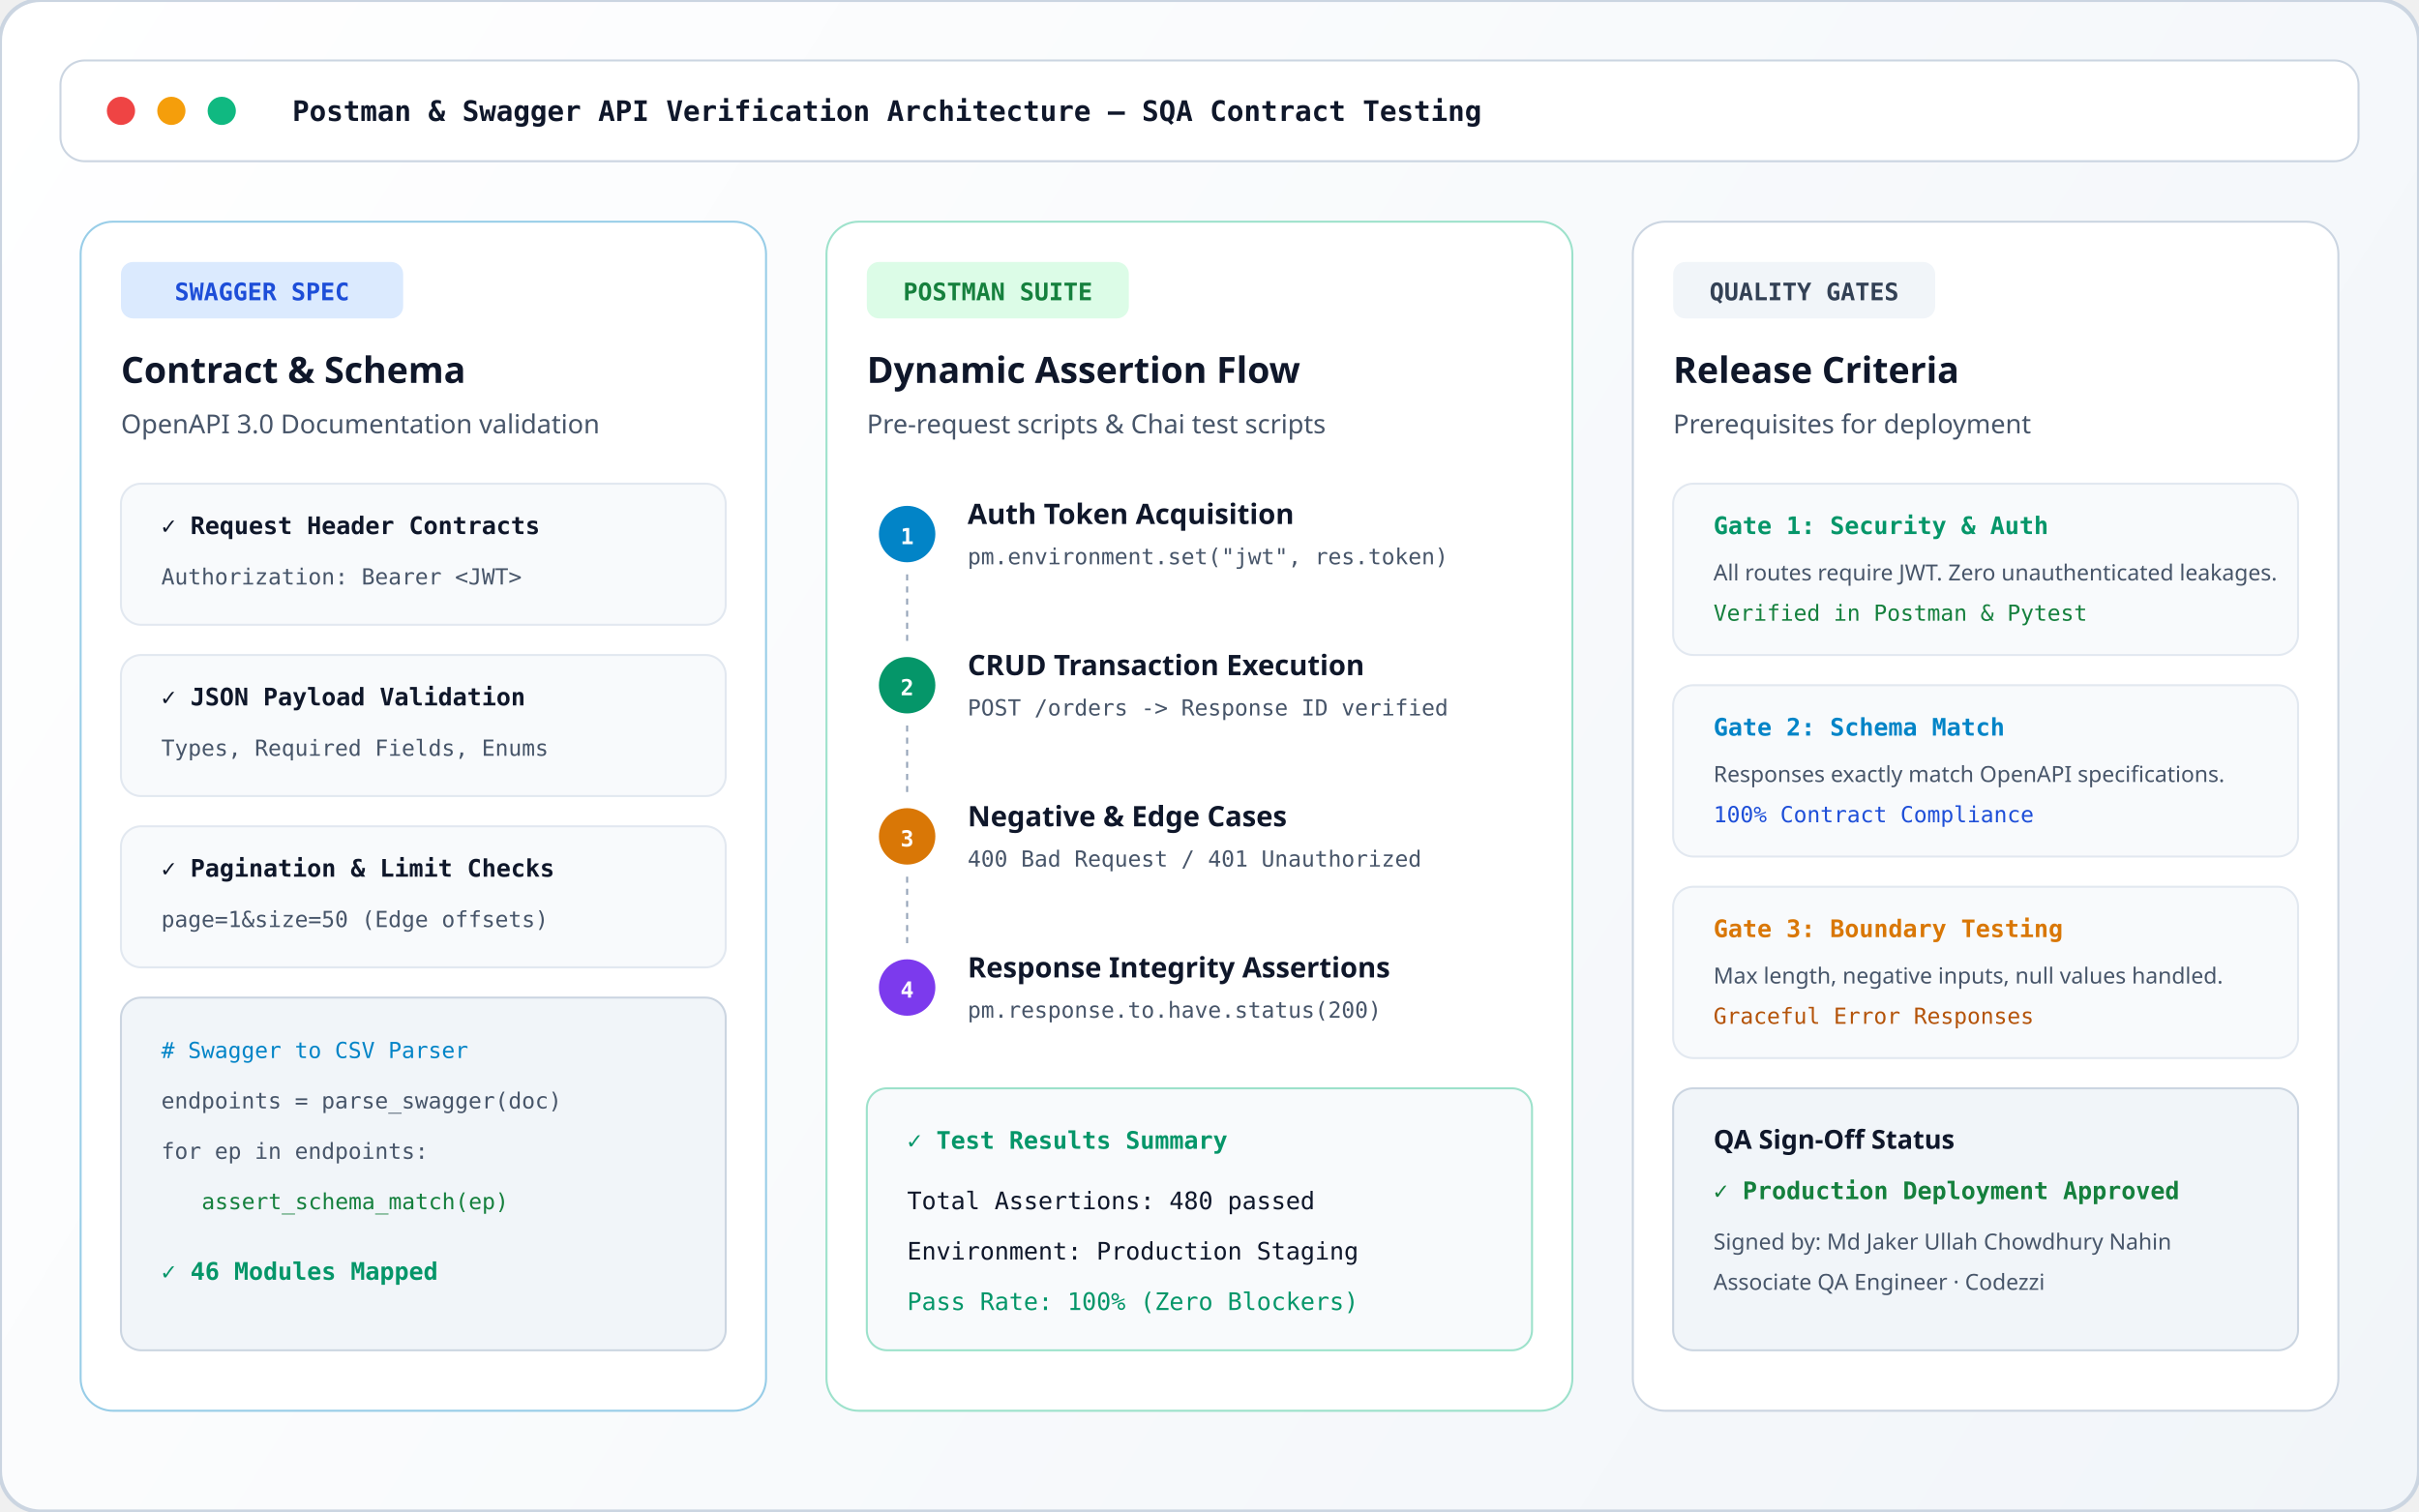
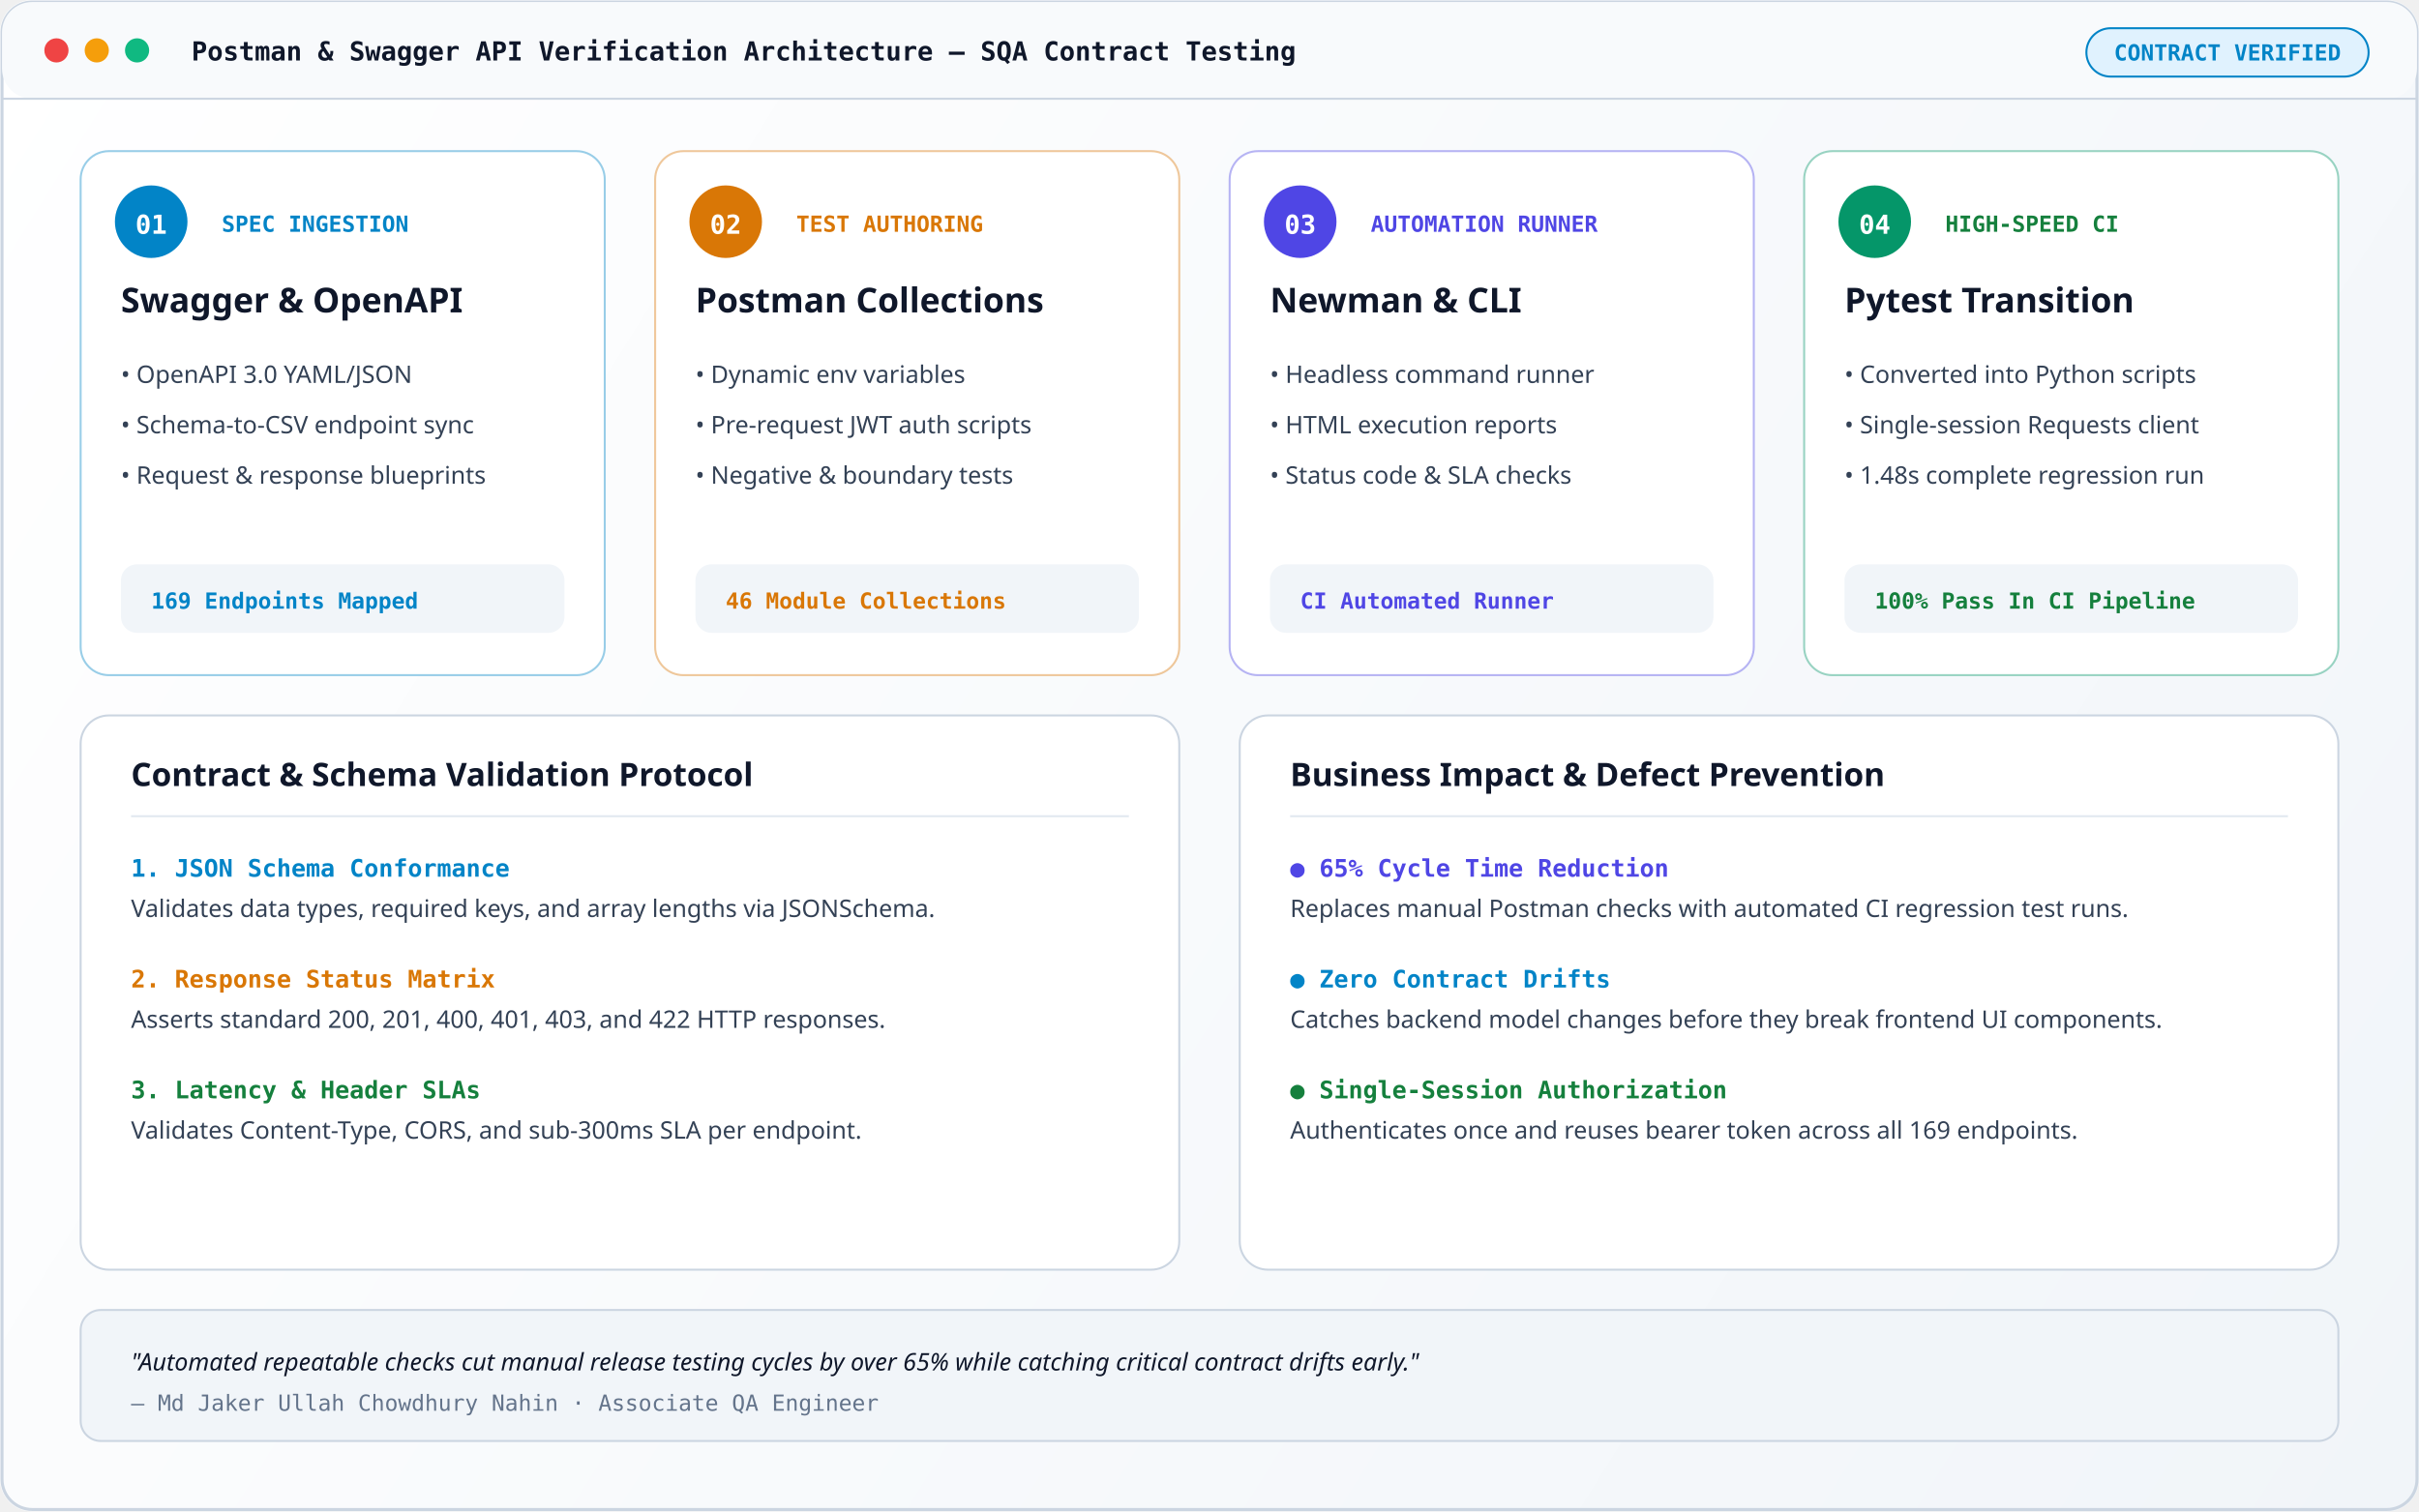
<svg xmlns="http://www.w3.org/2000/svg" width="1200" height="750" viewBox="0 0 1200 750" fill="none">
  <defs>
-     <linearGradient id="bgGrad2L" x1="0" y1="0" x2="1200" y2="750" gradientUnits="userSpaceOnUse">
+     <linearGradient id="bgP2_light" x1="0" y1="0" x2="1200" y2="750" gradientUnits="userSpaceOnUse">
      <stop stop-color="#FFFFFF" />
      <stop offset="1" stop-color="#F1F5F9" />
    </linearGradient>
  </defs>
-   <rect width="1200" height="750" rx="20" fill="url(#bgGrad2L)" stroke="#CBD5E1" stroke-width="2" />
-   <rect x="30" y="30" width="1140" height="50" rx="12" fill="#FFFFFF" stroke="#CBD5E1" />
-   <circle cx="60" cy="55" r="7" fill="#EF4444" />
-   <circle cx="85" cy="55" r="7" fill="#F59E0B" />
-   <circle cx="110" cy="55" r="7" fill="#10B981" />
-   <text x="145" y="60" fill="#0F172A" font-family="'JetBrains Mono', monospace" font-size="14" font-weight="600">Postman &amp; Swagger API Verification Architecture — SQA Contract Testing</text>
-   <rect x="40" y="110" width="340" height="590" rx="16" fill="#FFFFFF" stroke="#0284C7" stroke-opacity="0.4" />
-   <rect x="60" y="130" width="140" height="28" rx="6" fill="#DBEAFE" />
-   <text x="130" y="149" fill="#1D4ED8" font-family="'JetBrains Mono', monospace" font-size="12" font-weight="700" text-anchor="middle">SWAGGER SPEC</text>
-   <text x="60" y="190" fill="#0F172A" font-family="system-ui, sans-serif" font-size="18" font-weight="700">Contract &amp; Schema</text>
-   <text x="60" y="215" fill="#475569" font-family="system-ui, sans-serif" font-size="13">OpenAPI 3.0 Documentation validation</text>
-   <rect x="60" y="240" width="300" height="70" rx="10" fill="#F8FAFC" stroke="#E2E8F0" />
-   <text x="80" y="265" fill="#0F172A" font-family="'JetBrains Mono', monospace" font-size="12" font-weight="600">✓ Request Header Contracts</text>
-   <text x="80" y="290" fill="#475569" font-family="'JetBrains Mono', monospace" font-size="11">Authorization: Bearer &lt;JWT&gt;</text>
-   <rect x="60" y="325" width="300" height="70" rx="10" fill="#F8FAFC" stroke="#E2E8F0" />
-   <text x="80" y="350" fill="#0F172A" font-family="'JetBrains Mono', monospace" font-size="12" font-weight="600">✓ JSON Payload Validation</text>
-   <text x="80" y="375" fill="#475569" font-family="'JetBrains Mono', monospace" font-size="11">Types, Required Fields, Enums</text>
-   <rect x="60" y="410" width="300" height="70" rx="10" fill="#F8FAFC" stroke="#E2E8F0" />
-   <text x="80" y="435" fill="#0F172A" font-family="'JetBrains Mono', monospace" font-size="12" font-weight="600">✓ Pagination &amp; Limit Checks</text>
-   <text x="80" y="460" fill="#475569" font-family="'JetBrains Mono', monospace" font-size="11">page=1&amp;size=50 (Edge offsets)</text>
-   <rect x="60" y="495" width="300" height="175" rx="10" fill="#F1F5F9" stroke="#CBD5E1" />
-   <text x="80" y="525" fill="#0284C7" font-family="'JetBrains Mono', monospace" font-size="11"># Swagger to CSV Parser</text>
-   <text x="80" y="550" fill="#475569" font-family="'JetBrains Mono', monospace" font-size="11">endpoints = parse_swagger(doc)</text>
-   <text x="80" y="575" fill="#475569" font-family="'JetBrains Mono', monospace" font-size="11">for ep in endpoints:</text>
-   <text x="100" y="600" fill="#15803D" font-family="'JetBrains Mono', monospace" font-size="11">assert_schema_match(ep)</text>
-   <text x="80" y="635" fill="#059669" font-family="'JetBrains Mono', monospace" font-size="12" font-weight="700">✓ 46 Modules Mapped</text>
-   <rect x="410" y="110" width="370" height="590" rx="16" fill="#FFFFFF" stroke="#10B981" stroke-opacity="0.4" />
-   <rect x="430" y="130" width="130" height="28" rx="6" fill="#DCFCE7" />
-   <text x="495" y="149" fill="#15803D" font-family="'JetBrains Mono', monospace" font-size="12" font-weight="700" text-anchor="middle">POSTMAN SUITE</text>
-   <text x="430" y="190" fill="#0F172A" font-family="system-ui, sans-serif" font-size="18" font-weight="700">Dynamic Assertion Flow</text>
-   <text x="430" y="215" fill="#475569" font-family="system-ui, sans-serif" font-size="13">Pre-request scripts &amp; Chai test scripts</text>
-   <circle cx="450" cy="265" r="14" fill="#0284C7" />
-   <text x="450" y="270" fill="#FFFFFF" font-family="'JetBrains Mono', monospace" font-size="11" font-weight="700" text-anchor="middle">1</text>
-   <text x="480" y="260" fill="#0F172A" font-family="system-ui, sans-serif" font-size="14" font-weight="600">Auth Token Acquisition</text>
-   <text x="480" y="280" fill="#475569" font-family="'JetBrains Mono', monospace" font-size="11">pm.environment.set("jwt", res.token)</text>
-   <line x1="450" y1="285" x2="450" y2="320" stroke="#94A3B8" stroke-dasharray="3 3" />
-   <circle cx="450" cy="340" r="14" fill="#059669" />
-   <text x="450" y="345" fill="#FFFFFF" font-family="'JetBrains Mono', monospace" font-size="11" font-weight="700" text-anchor="middle">2</text>
-   <text x="480" y="335" fill="#0F172A" font-family="system-ui, sans-serif" font-size="14" font-weight="600">CRUD Transaction Execution</text>
-   <text x="480" y="355" fill="#475569" font-family="'JetBrains Mono', monospace" font-size="11">POST /orders -&gt; Response ID verified</text>
-   <line x1="450" y1="360" x2="450" y2="395" stroke="#94A3B8" stroke-dasharray="3 3" />
-   <circle cx="450" cy="415" r="14" fill="#D97706" />
-   <text x="450" y="420" fill="#FFFFFF" font-family="'JetBrains Mono', monospace" font-size="11" font-weight="700" text-anchor="middle">3</text>
-   <text x="480" y="410" fill="#0F172A" font-family="system-ui, sans-serif" font-size="14" font-weight="600">Negative &amp; Edge Cases</text>
-   <text x="480" y="430" fill="#475569" font-family="'JetBrains Mono', monospace" font-size="11">400 Bad Request / 401 Unauthorized</text>
-   <line x1="450" y1="435" x2="450" y2="470" stroke="#94A3B8" stroke-dasharray="3 3" />
-   <circle cx="450" cy="490" r="14" fill="#7C3AED" />
-   <text x="450" y="495" fill="#FFFFFF" font-family="'JetBrains Mono', monospace" font-size="11" font-weight="700" text-anchor="middle">4</text>
-   <text x="480" y="485" fill="#0F172A" font-family="system-ui, sans-serif" font-size="14" font-weight="600">Response Integrity Assertions</text>
-   <text x="480" y="505" fill="#475569" font-family="'JetBrains Mono', monospace" font-size="11">pm.response.to.have.status(200)</text>
-   <rect x="430" y="540" width="330" height="130" rx="10" fill="#F8FAFC" stroke="#10B981" stroke-opacity="0.4" />
-   <text x="450" y="570" fill="#059669" font-family="'JetBrains Mono', monospace" font-size="12" font-weight="700">✓ Test Results Summary</text>
-   <text x="450" y="600" fill="#0F172A" font-family="'JetBrains Mono', monospace" font-size="12">Total Assertions: 480 passed</text>
-   <text x="450" y="625" fill="#0F172A" font-family="'JetBrains Mono', monospace" font-size="12">Environment: Production Staging</text>
-   <text x="450" y="650" fill="#059669" font-family="'JetBrains Mono', monospace" font-size="12">Pass Rate: 100% (Zero Blockers)</text>
-   <rect x="810" y="110" width="350" height="590" rx="16" fill="#FFFFFF" stroke="#CBD5E1" />
-   <rect x="830" y="130" width="130" height="28" rx="6" fill="#F1F5F9" />
-   <text x="895" y="149" fill="#334155" font-family="'JetBrains Mono', monospace" font-size="12" font-weight="700" text-anchor="middle">QUALITY GATES</text>
-   <text x="830" y="190" fill="#0F172A" font-family="system-ui, sans-serif" font-size="18" font-weight="700">Release Criteria</text>
-   <text x="830" y="215" fill="#475569" font-family="system-ui, sans-serif" font-size="13">Prerequisites for deployment</text>
-   <rect x="830" y="240" width="310" height="85" rx="10" fill="#F8FAFC" stroke="#E2E8F0" />
-   <text x="850" y="265" fill="#059669" font-family="'JetBrains Mono', monospace" font-size="12" font-weight="700">Gate 1: Security &amp; Auth</text>
-   <text x="850" y="288" fill="#475569" font-family="system-ui, sans-serif" font-size="11">All routes require JWT. Zero unauthenticated leakages.</text>
-   <text x="850" y="308" fill="#15803D" font-family="'JetBrains Mono', monospace" font-size="11">Verified in Postman &amp; Pytest</text>
-   <rect x="830" y="340" width="310" height="85" rx="10" fill="#F8FAFC" stroke="#E2E8F0" />
-   <text x="850" y="365" fill="#0284C7" font-family="'JetBrains Mono', monospace" font-size="12" font-weight="700">Gate 2: Schema Match</text>
-   <text x="850" y="388" fill="#475569" font-family="system-ui, sans-serif" font-size="11">Responses exactly match OpenAPI specifications.</text>
-   <text x="850" y="408" fill="#1D4ED8" font-family="'JetBrains Mono', monospace" font-size="11">100% Contract Compliance</text>
-   <rect x="830" y="440" width="310" height="85" rx="10" fill="#F8FAFC" stroke="#E2E8F0" />
-   <text x="850" y="465" fill="#D97706" font-family="'JetBrains Mono', monospace" font-size="12" font-weight="700">Gate 3: Boundary Testing</text>
-   <text x="850" y="488" fill="#475569" font-family="system-ui, sans-serif" font-size="11">Max length, negative inputs, null values handled.</text>
-   <text x="850" y="508" fill="#B45309" font-family="'JetBrains Mono', monospace" font-size="11">Graceful Error Responses</text>
-   <rect x="830" y="540" width="310" height="130" rx="10" fill="#F1F5F9" stroke="#CBD5E1" />
-   <text x="850" y="570" fill="#0F172A" font-family="system-ui, sans-serif" font-size="13" font-weight="700">QA Sign-Off Status</text>
-   <text x="850" y="595" fill="#15803D" font-family="'JetBrains Mono', monospace" font-size="12" font-weight="700">✓ Production Deployment Approved</text>
-   <text x="850" y="620" fill="#475569" font-family="system-ui, sans-serif" font-size="11">Signed by: Md Jaker Ullah Chowdhury Nahin</text>
-   <text x="850" y="640" fill="#475569" font-family="system-ui, sans-serif" font-size="11">Associate QA Engineer · Codezzi</text>
+   <rect width="1200" height="750" rx="16" fill="url(#bgP2_light)" />
+   <rect x="1" y="1" width="1198" height="748" rx="15" stroke="#CBD5E1" stroke-width="1.5" />
+   <rect x="1" y="1" width="1198" height="48" rx="15" fill="#F8FAFC" />
+   <line x1="1" y1="49" x2="1199" y2="49" stroke="#CBD5E1" stroke-width="1" />
+   <circle cx="28" cy="25" r="6" fill="#EF4444" />
+   <circle cx="48" cy="25" r="6" fill="#F59E0B" />
+   <circle cx="68" cy="25" r="6" fill="#10B981" />
+   <text x="95" y="30" fill="#0F172A" font-family="'JetBrains Mono', monospace" font-size="13" font-weight="600">Postman &amp; Swagger API Verification Architecture — SQA Contract Testing</text>
+   <rect x="1035" y="14" width="140" height="24" rx="12" fill="#E0F2FE" stroke="#0284C7" stroke-width="1" />
+   <text x="1105" y="30" fill="#0284C7" font-family="'JetBrains Mono', monospace" font-size="11" font-weight="700" text-anchor="middle">CONTRACT VERIFIED</text>
+   <rect x="40" y="75" width="260" height="260" rx="14" fill="#FFFFFF" stroke="#0284C7" stroke-opacity="0.4" />
+   <circle cx="75" cy="110" r="18" fill="#0284C7" />
+   <text x="75" y="116" fill="#FFFFFF" font-family="'JetBrains Mono', monospace" font-size="13" font-weight="700" text-anchor="middle">01</text>
+   <text x="110" y="115" fill="#0284C7" font-family="'JetBrains Mono', monospace" font-size="11" font-weight="700">SPEC INGESTION</text>
+   <text x="60" y="155" fill="#0F172A" font-family="system-ui, sans-serif" font-size="17" font-weight="700">Swagger &amp; OpenAPI</text>
+   <text x="60" y="190" fill="#334155" font-family="system-ui, sans-serif" font-size="12">• OpenAPI 3.0 YAML/JSON</text>
+   <text x="60" y="215" fill="#334155" font-family="system-ui, sans-serif" font-size="12">• Schema-to-CSV endpoint sync</text>
+   <text x="60" y="240" fill="#334155" font-family="system-ui, sans-serif" font-size="12">• Request &amp; response blueprints</text>
+   <rect x="60" y="280" width="220" height="34" rx="8" fill="#F1F5F9" />
+   <text x="75" y="302" fill="#0284C7" font-family="'JetBrains Mono', monospace" font-size="11" font-weight="600">169 Endpoints Mapped</text>
+   <rect x="325" y="75" width="260" height="260" rx="14" fill="#FFFFFF" stroke="#D97706" stroke-opacity="0.4" />
+   <circle cx="360" cy="110" r="18" fill="#D97706" />
+   <text x="360" y="116" fill="#FFFFFF" font-family="'JetBrains Mono', monospace" font-size="13" font-weight="700" text-anchor="middle">02</text>
+   <text x="395" y="115" fill="#D97706" font-family="'JetBrains Mono', monospace" font-size="11" font-weight="700">TEST AUTHORING</text>
+   <text x="345" y="155" fill="#0F172A" font-family="system-ui, sans-serif" font-size="17" font-weight="700">Postman Collections</text>
+   <text x="345" y="190" fill="#334155" font-family="system-ui, sans-serif" font-size="12">• Dynamic env variables</text>
+   <text x="345" y="215" fill="#334155" font-family="system-ui, sans-serif" font-size="12">• Pre-request JWT auth scripts</text>
+   <text x="345" y="240" fill="#334155" font-family="system-ui, sans-serif" font-size="12">• Negative &amp; boundary tests</text>
+   <rect x="345" y="280" width="220" height="34" rx="8" fill="#F1F5F9" />
+   <text x="360" y="302" fill="#D97706" font-family="'JetBrains Mono', monospace" font-size="11" font-weight="600">46 Module Collections</text>
+   <rect x="610" y="75" width="260" height="260" rx="14" fill="#FFFFFF" stroke="#4F46E5" stroke-opacity="0.4" />
+   <circle cx="645" cy="110" r="18" fill="#4F46E5" />
+   <text x="645" y="116" fill="#FFFFFF" font-family="'JetBrains Mono', monospace" font-size="13" font-weight="700" text-anchor="middle">03</text>
+   <text x="680" y="115" fill="#4F46E5" font-family="'JetBrains Mono', monospace" font-size="11" font-weight="700">AUTOMATION RUNNER</text>
+   <text x="630" y="155" fill="#0F172A" font-family="system-ui, sans-serif" font-size="17" font-weight="700">Newman &amp; CLI</text>
+   <text x="630" y="190" fill="#334155" font-family="system-ui, sans-serif" font-size="12">• Headless command runner</text>
+   <text x="630" y="215" fill="#334155" font-family="system-ui, sans-serif" font-size="12">• HTML execution reports</text>
+   <text x="630" y="240" fill="#334155" font-family="system-ui, sans-serif" font-size="12">• Status code &amp; SLA checks</text>
+   <rect x="630" y="280" width="220" height="34" rx="8" fill="#F1F5F9" />
+   <text x="645" y="302" fill="#4F46E5" font-family="'JetBrains Mono', monospace" font-size="11" font-weight="600">CI Automated Runner</text>
+   <rect x="895" y="75" width="265" height="260" rx="14" fill="#FFFFFF" stroke="#059669" stroke-opacity="0.4" />
+   <circle cx="930" cy="110" r="18" fill="#059669" />
+   <text x="930" y="116" fill="#FFFFFF" font-family="'JetBrains Mono', monospace" font-size="13" font-weight="700" text-anchor="middle">04</text>
+   <text x="965" y="115" fill="#15803D" font-family="'JetBrains Mono', monospace" font-size="11" font-weight="700">HIGH-SPEED CI</text>
+   <text x="915" y="155" fill="#0F172A" font-family="system-ui, sans-serif" font-size="17" font-weight="700">Pytest Transition</text>
+   <text x="915" y="190" fill="#334155" font-family="system-ui, sans-serif" font-size="12">• Converted into Python scripts</text>
+   <text x="915" y="215" fill="#334155" font-family="system-ui, sans-serif" font-size="12">• Single-session Requests client</text>
+   <text x="915" y="240" fill="#334155" font-family="system-ui, sans-serif" font-size="12">• 1.48s complete regression run</text>
+   <rect x="915" y="280" width="225" height="34" rx="8" fill="#F1F5F9" />
+   <text x="930" y="302" fill="#15803D" font-family="'JetBrains Mono', monospace" font-size="11" font-weight="600">100% Pass In CI Pipeline</text>
+   <rect x="40" y="355" width="545" height="275" rx="14" fill="#FFFFFF" stroke="#CBD5E1" />
+   <text x="65" y="390" fill="#0F172A" font-family="system-ui, sans-serif" font-size="16" font-weight="700">Contract &amp; Schema Validation Protocol</text>
+   <line x1="65" y1="405" x2="560" y2="405" stroke="#E2E8F0" />
+   <text x="65" y="435" fill="#0284C7" font-family="'JetBrains Mono', monospace" font-size="12" font-weight="700">1. JSON Schema Conformance</text>
+   <text x="65" y="455" fill="#334155" font-family="system-ui, sans-serif" font-size="12">Validates data types, required keys, and array lengths via JSONSchema.</text>
+   <text x="65" y="490" fill="#D97706" font-family="'JetBrains Mono', monospace" font-size="12" font-weight="700">2. Response Status Matrix</text>
+   <text x="65" y="510" fill="#334155" font-family="system-ui, sans-serif" font-size="12">Asserts standard 200, 201, 400, 401, 403, and 422 HTTP responses.</text>
+   <text x="65" y="545" fill="#15803D" font-family="'JetBrains Mono', monospace" font-size="12" font-weight="700">3. Latency &amp; Header SLAs</text>
+   <text x="65" y="565" fill="#334155" font-family="system-ui, sans-serif" font-size="12">Validates Content-Type, CORS, and sub-300ms SLA per endpoint.</text>
+   <rect x="615" y="355" width="545" height="275" rx="14" fill="#FFFFFF" stroke="#CBD5E1" />
+   <text x="640" y="390" fill="#0F172A" font-family="system-ui, sans-serif" font-size="16" font-weight="700">Business Impact &amp; Defect Prevention</text>
+   <line x1="640" y1="405" x2="1135" y2="405" stroke="#E2E8F0" />
+   <text x="640" y="435" fill="#4F46E5" font-family="'JetBrains Mono', monospace" font-size="12" font-weight="700">● 65% Cycle Time Reduction</text>
+   <text x="640" y="455" fill="#334155" font-family="system-ui, sans-serif" font-size="12">Replaces manual Postman checks with automated CI regression test runs.</text>
+   <text x="640" y="490" fill="#0284C7" font-family="'JetBrains Mono', monospace" font-size="12" font-weight="700">● Zero Contract Drifts</text>
+   <text x="640" y="510" fill="#334155" font-family="system-ui, sans-serif" font-size="12">Catches backend model changes before they break frontend UI components.</text>
+   <text x="640" y="545" fill="#15803D" font-family="'JetBrains Mono', monospace" font-size="12" font-weight="700">● Single-Session Authorization</text>
+   <text x="640" y="565" fill="#334155" font-family="system-ui, sans-serif" font-size="12">Authenticates once and reuses bearer token across all 169 endpoints.</text>
+   <rect x="40" y="650" width="1120" height="65" rx="10" fill="#F1F5F9" stroke="#CBD5E1" />
+   <text x="65" y="680" fill="#0F172A" font-family="system-ui, sans-serif" font-size="12" font-style="italic">"Automated repeatable checks cut manual release testing cycles by over 65% while catching critical contract drifts early."</text>
+   <text x="65" y="700" fill="#64748B" font-family="'JetBrains Mono', monospace" font-size="11">— Md Jaker Ullah Chowdhury Nahin · Associate QA Engineer</text>
</svg>
